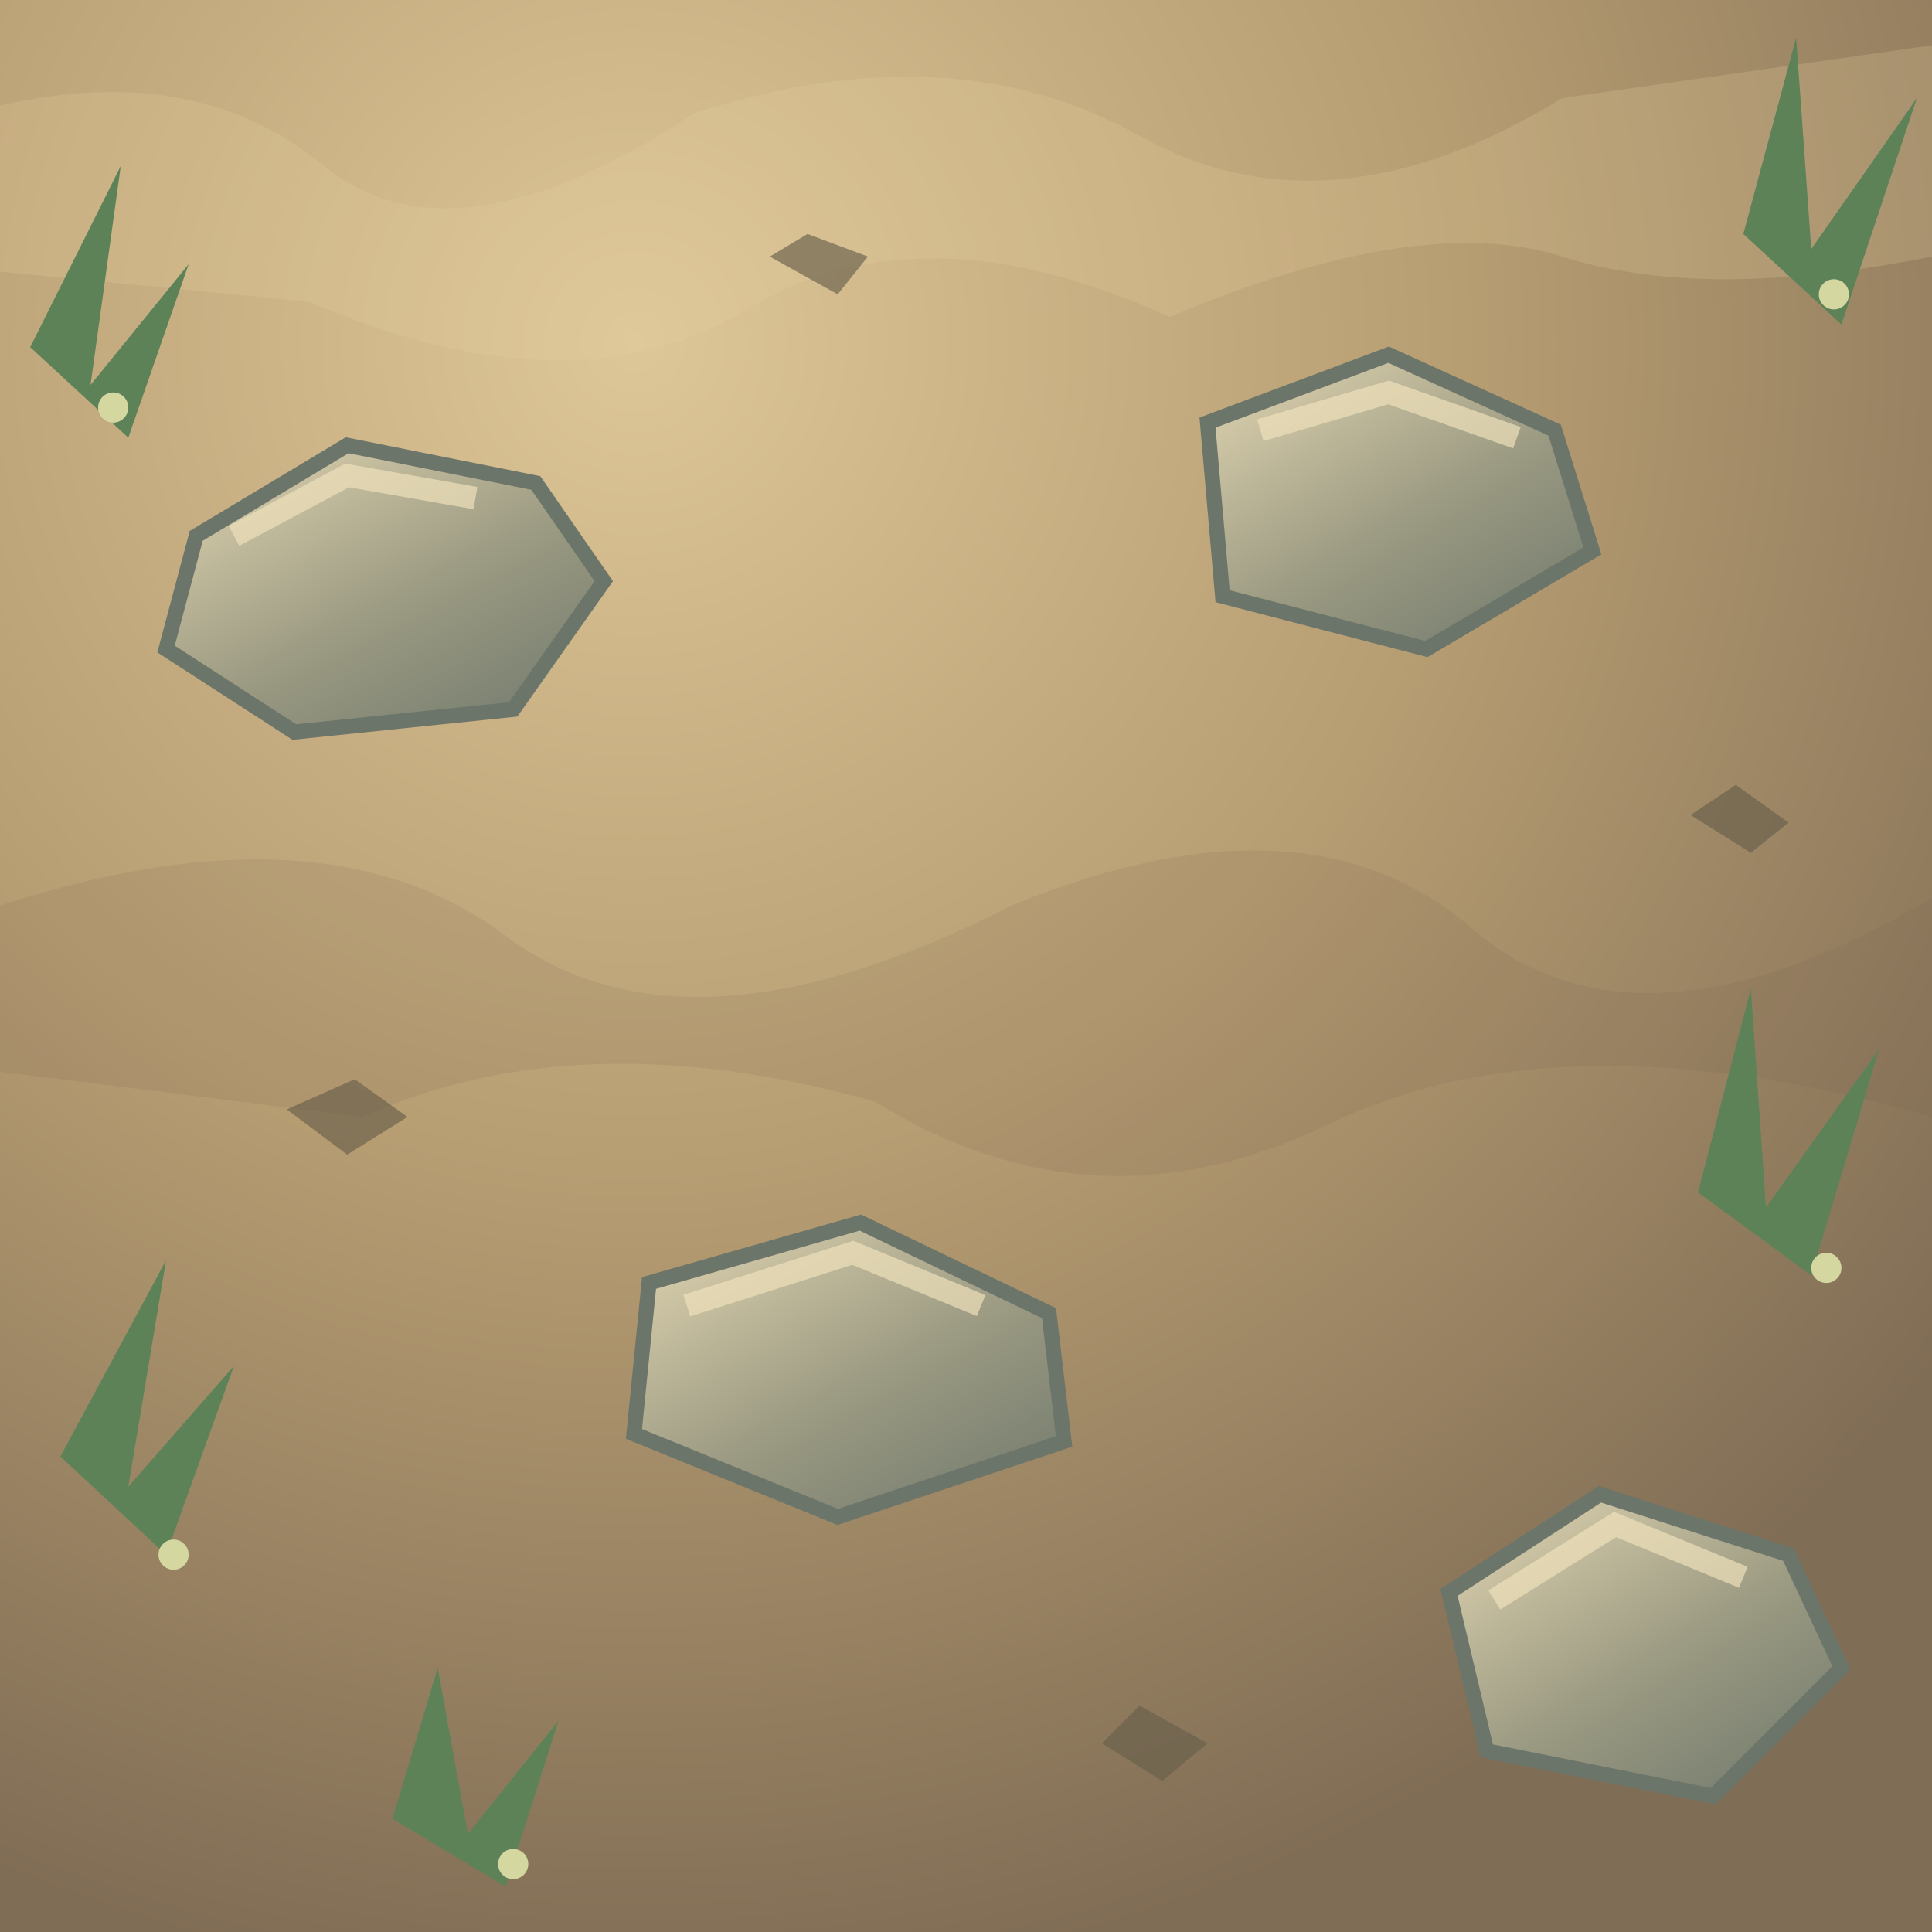
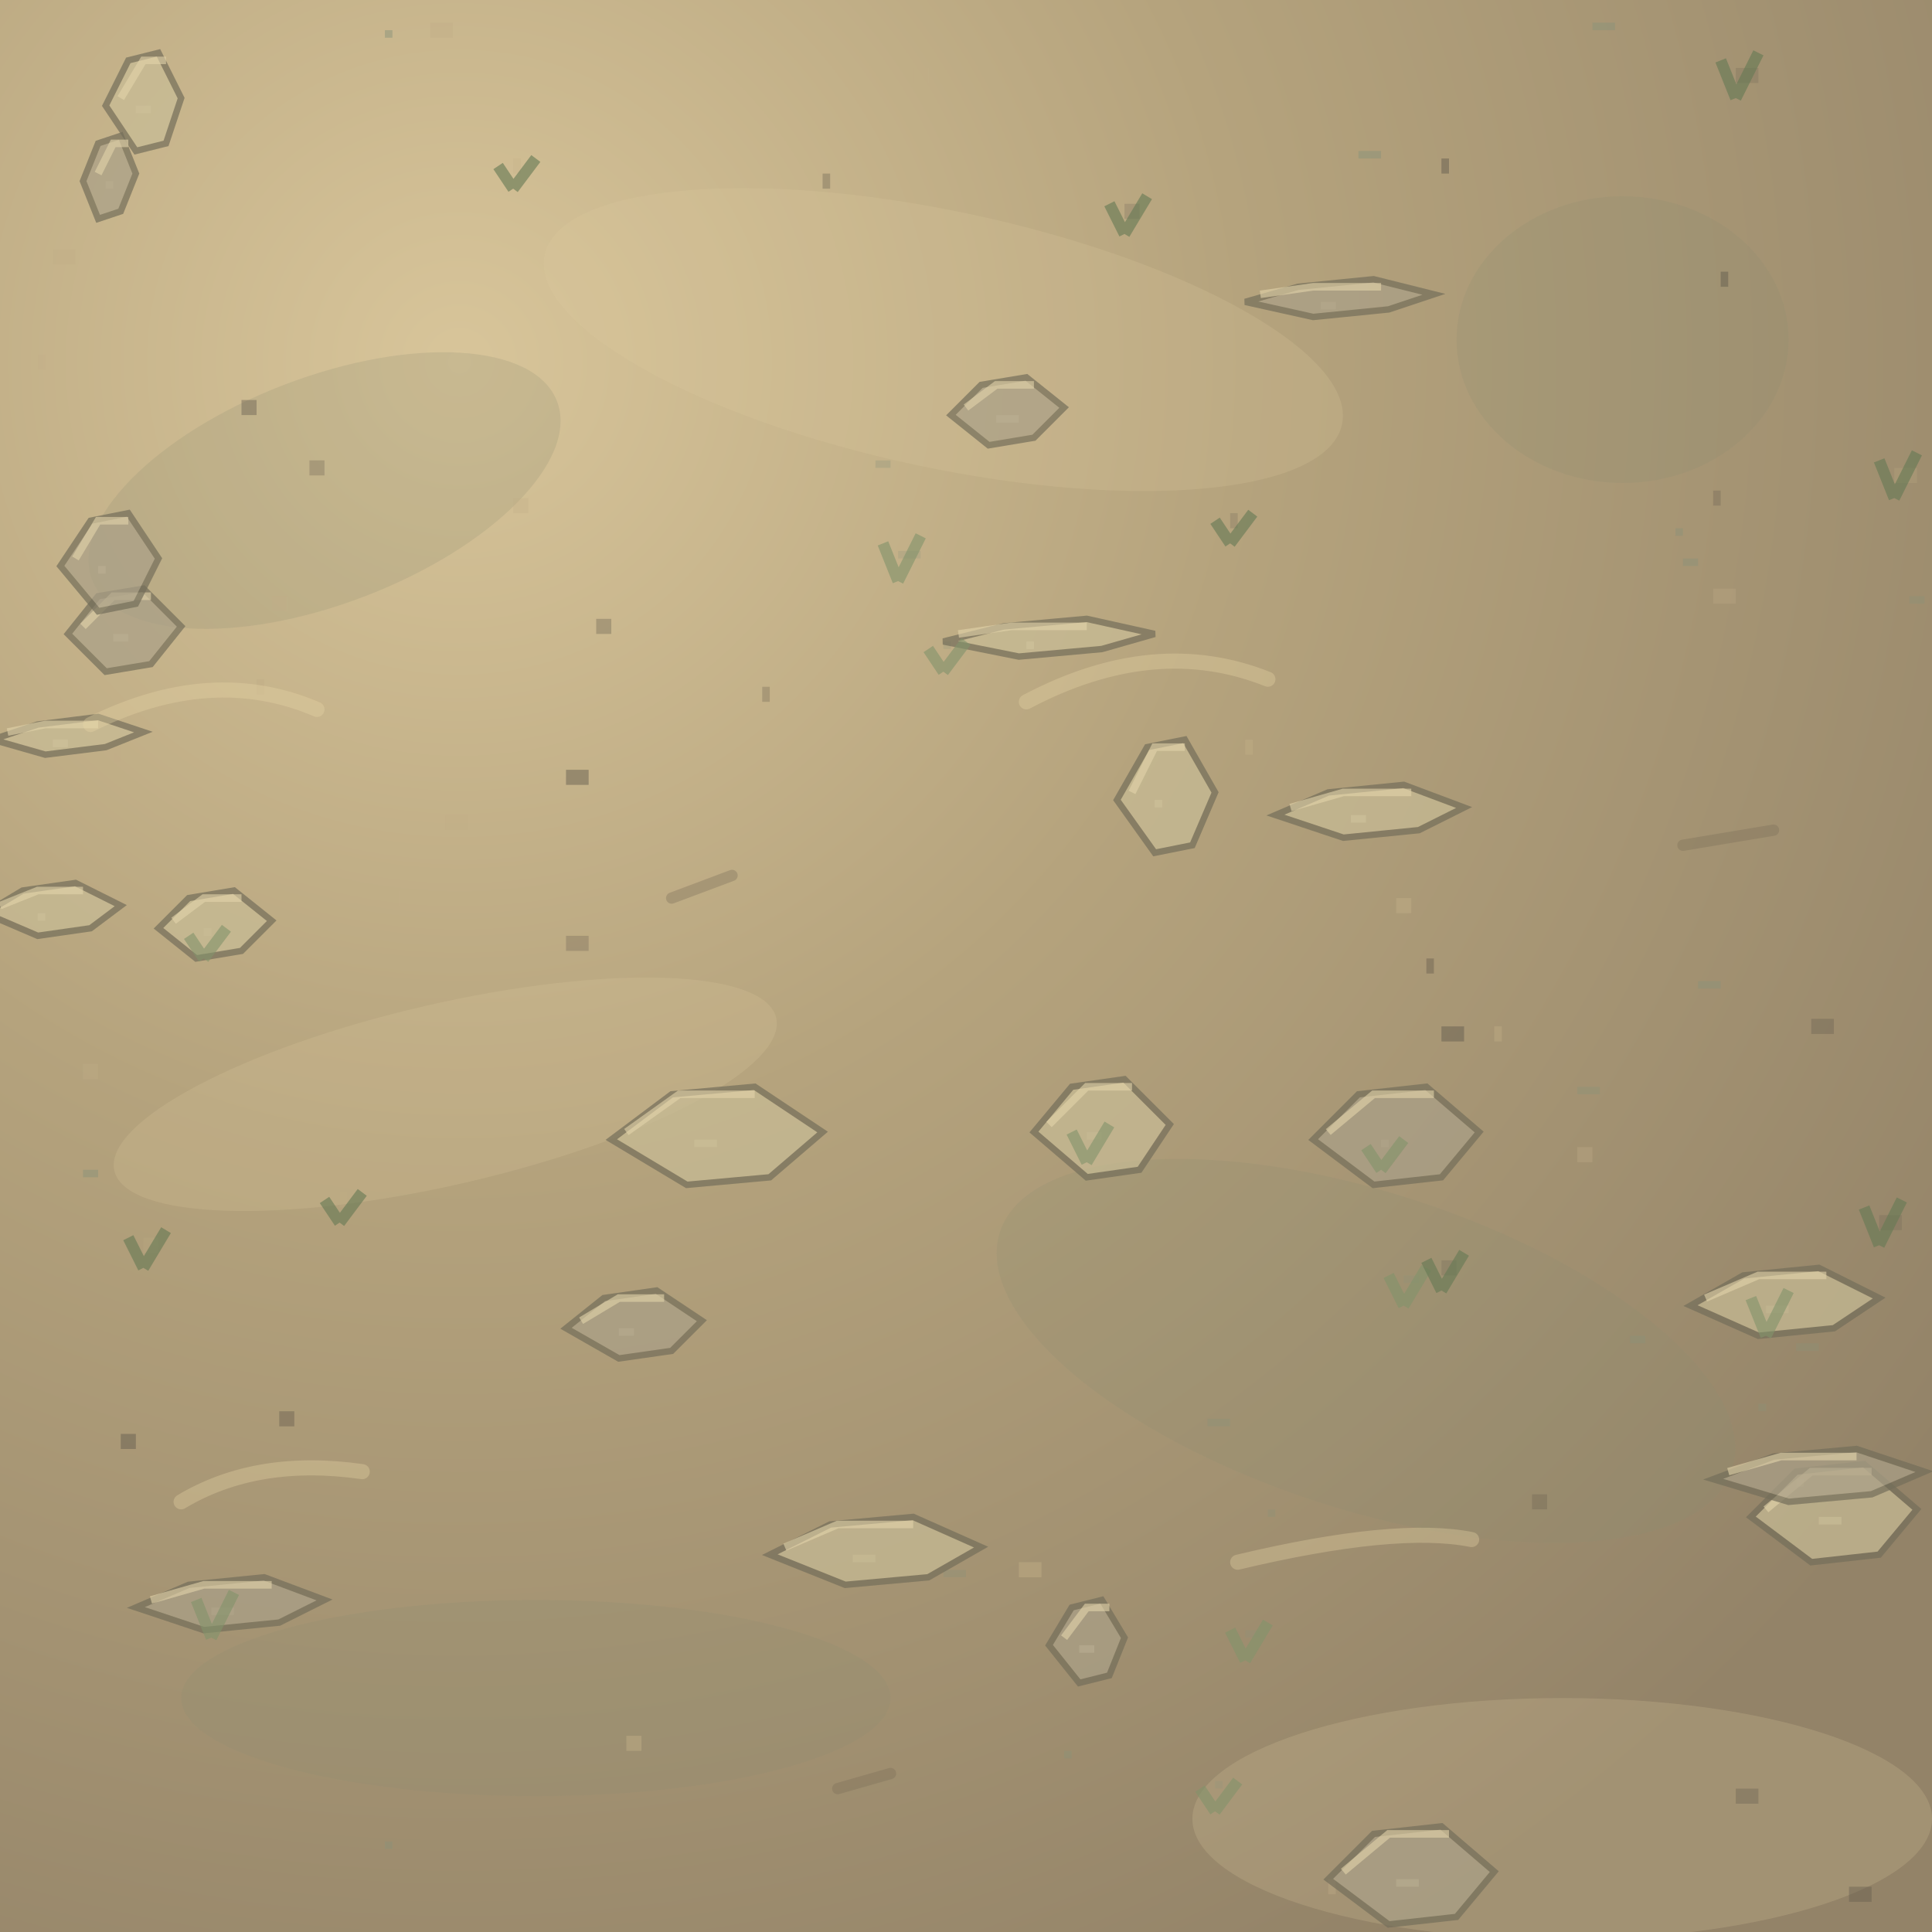
<svg xmlns="http://www.w3.org/2000/svg" width="256" height="256" viewBox="0 0 256 256">
  <defs>
-     <radialGradient id="soil" cx=".33" cy=".18" r=".85">
-       <stop stop-color="#ddc698" />
-       <stop offset=".5" stop-color="#b79d72" />
-       <stop offset="1" stop-color="#806d55" />
+     <radialGradient id="clay" cx=".24" cy=".19" r=".94">
+       <stop stop-color="#d8c59a" />
+       <stop offset=".43" stop-color="#b5a37d" />
+       <stop offset="1" stop-color="#938368" />
    </radialGradient>
-     <linearGradient id="stone" x1="0" y1="0" x2=".8" y2="1">
-       <stop stop-color="#e3d7b3" />
-       <stop offset=".6" stop-color="#9b9a82" />
-       <stop offset="1" stop-color="#777e70" />
-     </linearGradient>
  </defs>
-   <rect width="256" height="256" fill="url(#soil)" />
-   <path d="M0 14Q26 8 43 22T92 15Q126 4 151 18T207 13L256 6V34Q226 40 207 34T155 42Q122 27 99 41T41 40L0 36Z" fill="#e4cda0" opacity=".23" />
-   <path d="M0 120Q43 106 67 124T134 120Q173 104 195 123T256 119V148Q207 134 176 149T116 146Q77 135 48 148L0 142Z" fill="#745e4a" opacity=".13" />
-   <g fill="url(#stone)" stroke="#6c7569" stroke-width="2">
-     <path d="M26 71l20-12 25 5 9 13-12 17-29 3-17-11Z" />
-     <path d="M160 56l24-9 22 10 5 16-22 13-27-7Z" />
-     <path d="M86 170l28-8 25 12 2 17-30 10-27-11Z" />
-     <path d="M192 211l20-13 25 8 7 15-17 17-30-6Z" />
+   <rect width="256" height="256" fill="url(#clay)" />
+   <g fill="#8d8c71" opacity=".21">
+     <ellipse cx="43" cy="65" rx="33" ry="15" transform="rotate(-21 43 65)" />
+     <ellipse cx="181" cy="179" rx="51" ry="21" transform="rotate(18 181 179)" />
+     <ellipse cx="215" cy="45" rx="22" ry="19" />
+     <ellipse cx="71" cy="225" rx="47" ry="13" />
  </g>
-   <g stroke="#f0e2bb" stroke-width="3" opacity=".68" fill="none">
-     <path d="M31 71l15-8 17 3M167 57l17-5 17 6M91 173l22-7 17 7M198 212l16-10 17 7" />
+   <g fill="#dfcc9f" opacity=".21">
+     <ellipse cx="125" cy="45" rx="54" ry="17" transform="rotate(12 125 45)" />
+     <ellipse cx="59" cy="145" rx="45" ry="12" transform="rotate(-13 59 145)" />
+     <ellipse cx="207" cy="241" rx="49" ry="16" />
  </g>
-   <g fill="#5d8258">
-     <path d="M4 46l12-24-4 29 13-16-8 23ZM231 31l7-26 2 28 14-20-10 30ZM8 193l14-26-5 30 14-16-9 25ZM225 158l7-27 2 29 15-21-9 30ZM52 241l6-20 4 22 12-15-7 22Z" />
+   <g>
+     <rect x="27" y="123" width="1" height="1" fill="#eee0b8" opacity="0.22" />
+     <rect x="203" y="198" width="2" height="2" fill="#635b4d" opacity="0.29" />
+     <rect x="160" y="188" width="3" height="1" fill="#889279" opacity="0.35" />
+     <rect x="198" y="136" width="1" height="2" fill="#c0ad86" opacity="0.42" />
+     <rect x="143" y="218" width="2" height="1" fill="#eee0b8" opacity="0.48" />
+     <rect x="249" y="161" width="3" height="2" fill="#635b4d" opacity="0.22" />
+     <rect x="233" y="186" width="1" height="1" fill="#889279" opacity="0.29" />
+     <rect x="209" y="152" width="2" height="2" fill="#c0ad86" opacity="0.35" />
+     <rect x="241" y="201" width="3" height="1" fill="#eee0b8" opacity="0.42" />
+     <rect x="191" y="21" width="1" height="2" fill="#635b4d" opacity="0.48" />
+     <rect x="165" y="216" width="2" height="1" fill="#889279" opacity="0.22" />
+     <rect x="53" y="118" width="3" height="2" fill="#c0ad86" opacity="0.29" />
+     <rect x="238" y="196" width="1" height="1" fill="#eee0b8" opacity="0.35" />
+     <rect x="32" y="53" width="2" height="2" fill="#635b4d" opacity="0.42" />
+     <rect x="211" y="3" width="3" height="1" fill="#889279" opacity="0.48" />
+     <rect x="45" y="158" width="1" height="2" fill="#c0ad86" opacity="0.22" />
+     <rect x="18" y="14" width="2" height="1" fill="#eee0b8" opacity="0.29" />
+     <rect x="240" y="135" width="3" height="2" fill="#635b4d" opacity="0.35" />
+     <rect x="51" y="244" width="1" height="1" fill="#889279" opacity="0.42" />
+     <rect x="185" y="119" width="2" height="2" fill="#c0ad86" opacity="0.48" />
+     <rect x="28" y="213" width="3" height="1" fill="#eee0b8" opacity="0.22" />
+     <rect x="101" y="91" width="1" height="2" fill="#635b4d" opacity="0.29" />
+     <rect x="216" y="177" width="2" height="1" fill="#889279" opacity="0.35" />
+     <rect x="59" y="108" width="3" height="2" fill="#c0ad86" opacity="0.42" />
+     <rect x="136" y="85" width="1" height="1" fill="#eee0b8" opacity="0.48" />
+     <rect x="149" y="27" width="2" height="2" fill="#635b4d" opacity="0.22" />
+     <rect x="125" y="208" width="3" height="1" fill="#889279" opacity="0.29" />
+     <rect x="15" y="99" width="1" height="2" fill="#c0ad86" opacity="0.35" />
+     <rect x="15" y="84" width="2" height="1" fill="#eee0b8" opacity="0.42" />
+     <rect x="75" y="102" width="3" height="2" fill="#635b4d" opacity="0.48" />
+     <rect x="161" y="236" width="1" height="1" fill="#889279" opacity="0.22" />
+     <rect x="11" y="141" width="2" height="2" fill="#c0ad86" opacity="0.29" />
+     <rect x="92" y="151" width="3" height="1" fill="#eee0b8" opacity="0.35" />
+     <rect x="189" y="127" width="1" height="2" fill="#635b4d" opacity="0.42" />
+     <rect x="11" y="155" width="2" height="1" fill="#889279" opacity="0.48" />
+     <rect x="251" y="62" width="3" height="2" fill="#c0ad86" opacity="0.22" />
+     <rect x="14" y="24" width="1" height="1" fill="#eee0b8" opacity="0.29" />
+     <rect x="79" y="82" width="2" height="2" fill="#635b4d" opacity="0.35" />
+     <rect x="225" y="130" width="3" height="1" fill="#889279" opacity="0.42" />
+     <rect x="34" y="90" width="1" height="2" fill="#c0ad86" opacity="0.48" />
+     <rect x="144" y="150" width="2" height="1" fill="#eee0b8" opacity="0.22" />
+     <rect x="75" y="124" width="3" height="2" fill="#635b4d" opacity="0.29" />
+     <rect x="141" y="232" width="1" height="1" fill="#889279" opacity="0.35" />
+     <rect x="121" y="9" width="2" height="2" fill="#c0ad86" opacity="0.42" />
+     <rect x="185" y="249" width="3" height="1" fill="#eee0b8" opacity="0.48" />
+     <rect x="163" y="68" width="1" height="2" fill="#635b4d" opacity="0.22" />
+     <rect x="116" y="61" width="2" height="1" fill="#889279" opacity="0.29" />
+     <rect x="57" y="3" width="3" height="2" fill="#c0ad86" opacity="0.35" />
+     <rect x="153" y="106" width="1" height="1" fill="#eee0b8" opacity="0.42" />
+     <rect x="16" y="190" width="2" height="2" fill="#635b4d" opacity="0.48" />
+     <rect x="119" y="73" width="3" height="1" fill="#889279" opacity="0.22" />
+     <rect x="5" y="47" width="1" height="2" fill="#c0ad86" opacity="0.29" />
+     <rect x="82" y="176" width="2" height="1" fill="#eee0b8" opacity="0.35" />
+     <rect x="245" y="250" width="3" height="2" fill="#635b4d" opacity="0.42" />
+     <rect x="51" y="4" width="1" height="1" fill="#889279" opacity="0.48" />
+     <rect x="19" y="164" width="2" height="2" fill="#c0ad86" opacity="0.22" />
+     <rect x="113" y="206" width="3" height="1" fill="#eee0b8" opacity="0.29" />
+     <rect x="109" y="23" width="1" height="2" fill="#635b4d" opacity="0.35" />
+     <rect x="223" y="74" width="2" height="1" fill="#889279" opacity="0.42" />
+     <rect x="135" y="207" width="3" height="2" fill="#c0ad86" opacity="0.48" />
+     <rect x="183" y="151" width="1" height="1" fill="#eee0b8" opacity="0.22" />
+     <rect x="41" y="61" width="2" height="2" fill="#635b4d" opacity="0.29" />
+     <rect x="209" y="144" width="3" height="1" fill="#889279" opacity="0.35" />
+     <rect x="165" y="98" width="1" height="2" fill="#c0ad86" opacity="0.42" />
+     <rect x="179" y="108" width="2" height="1" fill="#eee0b8" opacity="0.48" />
+     <rect x="230" y="9" width="3" height="2" fill="#635b4d" opacity="0.22" />
+     <rect x="168" y="200" width="1" height="1" fill="#889279" opacity="0.29" />
+     <rect x="36" y="79" width="2" height="2" fill="#c0ad86" opacity="0.35" />
+     <rect x="132" y="55" width="3" height="1" fill="#eee0b8" opacity="0.42" />
+     <rect x="228" y="36" width="1" height="2" fill="#635b4d" opacity="0.48" />
+     <rect x="186" y="169" width="2" height="1" fill="#889279" opacity="0.22" />
+     <rect x="227" y="78" width="3" height="2" fill="#c0ad86" opacity="0.29" />
+     <rect x="5" y="121" width="1" height="1" fill="#eee0b8" opacity="0.35" />
+     <rect x="37" y="187" width="2" height="2" fill="#635b4d" opacity="0.42" />
+     <rect x="180" y="20" width="3" height="1" fill="#889279" opacity="0.48" />
+     <rect x="68" y="21" width="1" height="2" fill="#c0ad86" opacity="0.22" />
+     <rect x="175" y="40" width="2" height="1" fill="#eee0b8" opacity="0.29" />
+     <rect x="230" y="237" width="3" height="2" fill="#635b4d" opacity="0.35" />
+     <rect x="222" y="70" width="1" height="1" fill="#889279" opacity="0.42" />
+     <rect x="83" y="230" width="2" height="2" fill="#c0ad86" opacity="0.48" />
+     <rect x="234" y="173" width="3" height="1" fill="#eee0b8" opacity="0.22" />
+     <rect x="227" y="65" width="1" height="2" fill="#635b4d" opacity="0.29" />
+     <rect x="253" y="79" width="2" height="1" fill="#889279" opacity="0.35" />
+     <rect x="7" y="33" width="3" height="2" fill="#c0ad86" opacity="0.42" />
+     <rect x="13" y="75" width="1" height="1" fill="#eee0b8" opacity="0.48" />
+     <rect x="191" y="167" width="2" height="2" fill="#635b4d" opacity="0.22" />
+     <rect x="238" y="178" width="3" height="1" fill="#889279" opacity="0.29" />
+     <rect x="176" y="249" width="1" height="2" fill="#c0ad86" opacity="0.35" />
+     <rect x="7" y="98" width="2" height="1" fill="#eee0b8" opacity="0.42" />
+     <rect x="191" y="136" width="3" height="2" fill="#635b4d" opacity="0.48" />
+     <rect x="125" y="85" width="1" height="1" fill="#889279" opacity="0.22" />
+     <rect x="68" y="66" width="2" height="2" fill="#c0ad86" opacity="0.29" />
  </g>
-   <g fill="#d5d7a1">
-     <circle cx="15" cy="54" r="2" />
-     <circle cx="243" cy="39" r="2" />
-     <circle cx="23" cy="206" r="2" />
-     <circle cx="242" cy="168" r="2" />
-     <circle cx="68" cy="247" r="2" />
+   <g>
+     <path d="M21 123l4 -4l6 -1l5 4l-4 4l-6 1Z" fill="#c8bc95" stroke="#746e5a" stroke-width=".85" opacity=".7" />
+     <path d="M23 122l4 -3l5 0" fill="none" stroke="#e3d4aa" stroke-width="1" opacity=".6" />
+     <path d="M139 218l3 -5l4 -1l3 5l-2 5l-4 1Z" fill="#aaa087" stroke="#746e5a" stroke-width=".85" opacity=".7" />
+     <path d="M141 217l3 -4l3 0" fill="none" stroke="#e3d4aa" stroke-width="1" opacity=".6" />
+     <path d="M232 201l6 -6l9 -1l7 6l-5 6l-9 1Z" fill="#c8bc95" stroke="#746e5a" stroke-width=".85" opacity=".7" />
+     <path d="M234 200l6 -5l8 0" fill="none" stroke="#e3d4aa" stroke-width="1" opacity=".6" />
+     <path d="M227 196l8 -3l11 -1l9 3l-7 3l-11 1Z" fill="#aaa087" stroke="#746e5a" stroke-width=".85" opacity=".7" />
+     <path d="M229 195l7 -2l10 0" fill="none" stroke="#e3d4aa" stroke-width="1" opacity=".6" />
+     <path d="M14 14l3 -6l4 -1l3 6l-2 6l-4 1Z" fill="#c8bc95" stroke="#746e5a" stroke-width=".85" opacity=".7" />
+     <path d="M16 13l3 -5l3 0" fill="none" stroke="#e3d4aa" stroke-width="1" opacity=".6" />
+     <path d="M18 213l7 -3l10 -1l8 3l-6 3l-10 1Z" fill="#aaa087" stroke="#746e5a" stroke-width=".85" opacity=".7" />
+     <path d="M20 212l7 -2l9 0" fill="none" stroke="#e3d4aa" stroke-width="1" opacity=".6" />
+     <path d="M125 85l8 -2l11 -1l9 2l-7 2l-11 1Z" fill="#c8bc95" stroke="#746e5a" stroke-width=".85" opacity=".7" />
+     <path d="M127 84l7 -1l10 0" fill="none" stroke="#e3d4aa" stroke-width="1" opacity=".6" />
+     <path d="M9 84l4 -5l6 -1l5 5l-4 5l-6 1Z" fill="#aaa087" stroke="#746e5a" stroke-width=".85" opacity=".7" />
+     <path d="M11 83l4 -4l5 0" fill="none" stroke="#e3d4aa" stroke-width="1" opacity=".6" />
+     <path d="M81 151l8 -6l11 -1l9 6l-7 6l-11 1Z" fill="#c8bc95" stroke="#746e5a" stroke-width=".85" opacity=".7" />
+     <path d="M83 150l7 -5l10 0" fill="none" stroke="#e3d4aa" stroke-width="1" opacity=".6" />
+     <path d="M11 24l2 -5l3 -1l2 5l-2 5l-3 1Z" fill="#aaa087" stroke="#746e5a" stroke-width=".85" opacity=".7" />
+     <path d="M13 23l2 -4l2 0" fill="none" stroke="#e3d4aa" stroke-width="1" opacity=".6" />
+     <path d="M137 150l5 -6l7 -1l6 6l-4 6l-7 1Z" fill="#c8bc95" stroke="#746e5a" stroke-width=".85" opacity=".7" />
+     <path d="M139 149l5 -5l6 0" fill="none" stroke="#e3d4aa" stroke-width="1" opacity=".6" />
+     <path d="M176 249l6 -6l9 -1l7 6l-5 6l-9 1Z" fill="#aaa087" stroke="#746e5a" stroke-width=".85" opacity=".7" />
+     <path d="M178 248l6 -5l8 0" fill="none" stroke="#e3d4aa" stroke-width="1" opacity=".6" />
+     <path d="M148 106l4 -7l5 -1l4 7l-3 7l-5 1Z" fill="#c8bc95" stroke="#746e5a" stroke-width=".85" opacity=".7" />
+     <path d="M150 105l3 -6l4 0" fill="none" stroke="#e3d4aa" stroke-width="1" opacity=".6" />
+     <path d="M75 176l5 -4l7 -1l6 4l-4 4l-7 1Z" fill="#aaa087" stroke="#746e5a" stroke-width=".85" opacity=".7" />
+     <path d="M77 175l5 -3l6 0" fill="none" stroke="#e3d4aa" stroke-width="1" opacity=".6" />
+     <path d="M102 206l8 -4l11 -1l9 4l-7 4l-11 1Z" fill="#c8bc95" stroke="#746e5a" stroke-width=".85" opacity=".7" />
+     <path d="M104 205l7 -3l10 0" fill="none" stroke="#e3d4aa" stroke-width="1" opacity=".6" />
+     <path d="M174 151l6 -6l9 -1l7 6l-5 6l-9 1Z" fill="#aaa087" stroke="#746e5a" stroke-width=".85" opacity=".7" />
+     <path d="M176 150l6 -5l8 0" fill="none" stroke="#e3d4aa" stroke-width="1" opacity=".6" />
+     <path d="M169 108l7 -3l10 -1l8 3l-6 3l-10 1Z" fill="#c8bc95" stroke="#746e5a" stroke-width=".85" opacity=".7" />
+     <path d="M171 107l7 -2l9 0" fill="none" stroke="#e3d4aa" stroke-width="1" opacity=".6" />
+     <path d="M126 55l4 -4l6 -1l5 4l-4 4l-6 1Z" fill="#aaa087" stroke="#746e5a" stroke-width=".85" opacity=".7" />
+     <path d="M128 54l4 -3l5 0" fill="none" stroke="#e3d4aa" stroke-width="1" opacity=".6" />
+     <path d="M-2 121l5 -3l7 -1l6 3l-4 3l-7 1Z" fill="#c8bc95" stroke="#746e5a" stroke-width=".85" opacity=".7" />
+     <path d="M0 120l5 -2l6 0" fill="none" stroke="#e3d4aa" stroke-width="1" opacity=".6" />
+     <path d="M165 40l7 -2l10 -1l8 2l-6 2l-10 1Z" fill="#aaa087" stroke="#746e5a" stroke-width=".85" opacity=".7" />
+     <path d="M167 39l7 -1l9 0" fill="none" stroke="#e3d4aa" stroke-width="1" opacity=".6" />
+     <path d="M224 173l7 -4l10 -1l8 4l-6 4l-10 1Z" fill="#c8bc95" stroke="#746e5a" stroke-width=".85" opacity=".7" />
+     <path d="M226 172l7 -3l9 0" fill="none" stroke="#e3d4aa" stroke-width="1" opacity=".6" />
+     <path d="M8 75l4 -6l5 -1l4 6l-3 6l-5 1Z" fill="#aaa087" stroke="#746e5a" stroke-width=".85" opacity=".7" />
+     <path d="M10 74l3 -5l4 0" fill="none" stroke="#e3d4aa" stroke-width="1" opacity=".6" />
+     <path d="M-1 98l6 -2l8 -1l6 2l-5 2l-8 1Z" fill="#c8bc95" stroke="#746e5a" stroke-width=".85" opacity=".7" />
+     <path d="M1 97l5 -1l7 0" fill="none" stroke="#e3d4aa" stroke-width="1" opacity=".6" />
  </g>
-   <g fill="#695f4c" opacity=".65">
-     <path d="M102 34l5-3 8 3-4 5ZM224 108l6-4 7 5-5 4ZM38 147l9-4 7 5-8 5ZM146 231l5-5 9 5-6 5Z" />
+   <g>
+     <path d="M27 127l-2 -3M27 127l3 -4" stroke="#82936a" stroke-width="1.5" opacity=".62" fill="none" />
+     <path d="M249 165l-2 -5M249 165l3 -6" stroke="#667954" stroke-width="1.5" opacity=".62" fill="none" />
+     <path d="M165 220l-2 -4M165 220l3 -5" stroke="#82936a" stroke-width="1.5" opacity=".62" fill="none" />
+     <path d="M45 162l-2 -3M45 162l3 -4" stroke="#667954" stroke-width="1.5" opacity=".62" fill="none" />
+     <path d="M28 217l-2 -5M28 217l3 -6" stroke="#82936a" stroke-width="1.5" opacity=".62" fill="none" />
+     <path d="M149 31l-2 -4M149 31l3 -5" stroke="#667954" stroke-width="1.5" opacity=".62" fill="none" />
+     <path d="M161 240l-2 -3M161 240l3 -4" stroke="#82936a" stroke-width="1.5" opacity=".62" fill="none" />
+     <path d="M251 66l-2 -5M251 66l3 -6" stroke="#667954" stroke-width="1.5" opacity=".62" fill="none" />
+     <path d="M144 154l-2 -4M144 154l3 -5" stroke="#82936a" stroke-width="1.5" opacity=".62" fill="none" />
+     <path d="M163 72l-2 -3M163 72l3 -4" stroke="#667954" stroke-width="1.5" opacity=".62" fill="none" />
+     <path d="M119 77l-2 -5M119 77l3 -6" stroke="#82936a" stroke-width="1.5" opacity=".62" fill="none" />
+     <path d="M19 168l-2 -4M19 168l3 -5" stroke="#667954" stroke-width="1.5" opacity=".62" fill="none" />
+     <path d="M183 155l-2 -3M183 155l3 -4" stroke="#82936a" stroke-width="1.5" opacity=".62" fill="none" />
+     <path d="M230 13l-2 -5M230 13l3 -6" stroke="#667954" stroke-width="1.5" opacity=".62" fill="none" />
+     <path d="M186 173l-2 -4M186 173l3 -5" stroke="#82936a" stroke-width="1.5" opacity=".62" fill="none" />
+     <path d="M68 25l-2 -3M68 25l3 -4" stroke="#667954" stroke-width="1.5" opacity=".62" fill="none" />
+     <path d="M234 177l-2 -5M234 177l3 -6" stroke="#82936a" stroke-width="1.5" opacity=".62" fill="none" />
+     <path d="M191 171l-2 -4M191 171l3 -5" stroke="#667954" stroke-width="1.5" opacity=".62" fill="none" />
+     <path d="M125 89l-2 -3M125 89l3 -4" stroke="#82936a" stroke-width="1.5" opacity=".62" fill="none" />
+   </g>
+   <g fill="none" stroke-linecap="round" opacity=".33">
+     <path d="M12 96q16-8 30-2M136 93q17-9 32-3M24 199q10-6 24-4M164 207q21-5 31-3" stroke="#ebd7a7" stroke-width="2" />
+     <path d="M89 119l8-3M223 112l12-2M111 237l7-2" stroke="#776a56" stroke-width="1.5" />
  </g>
</svg>
